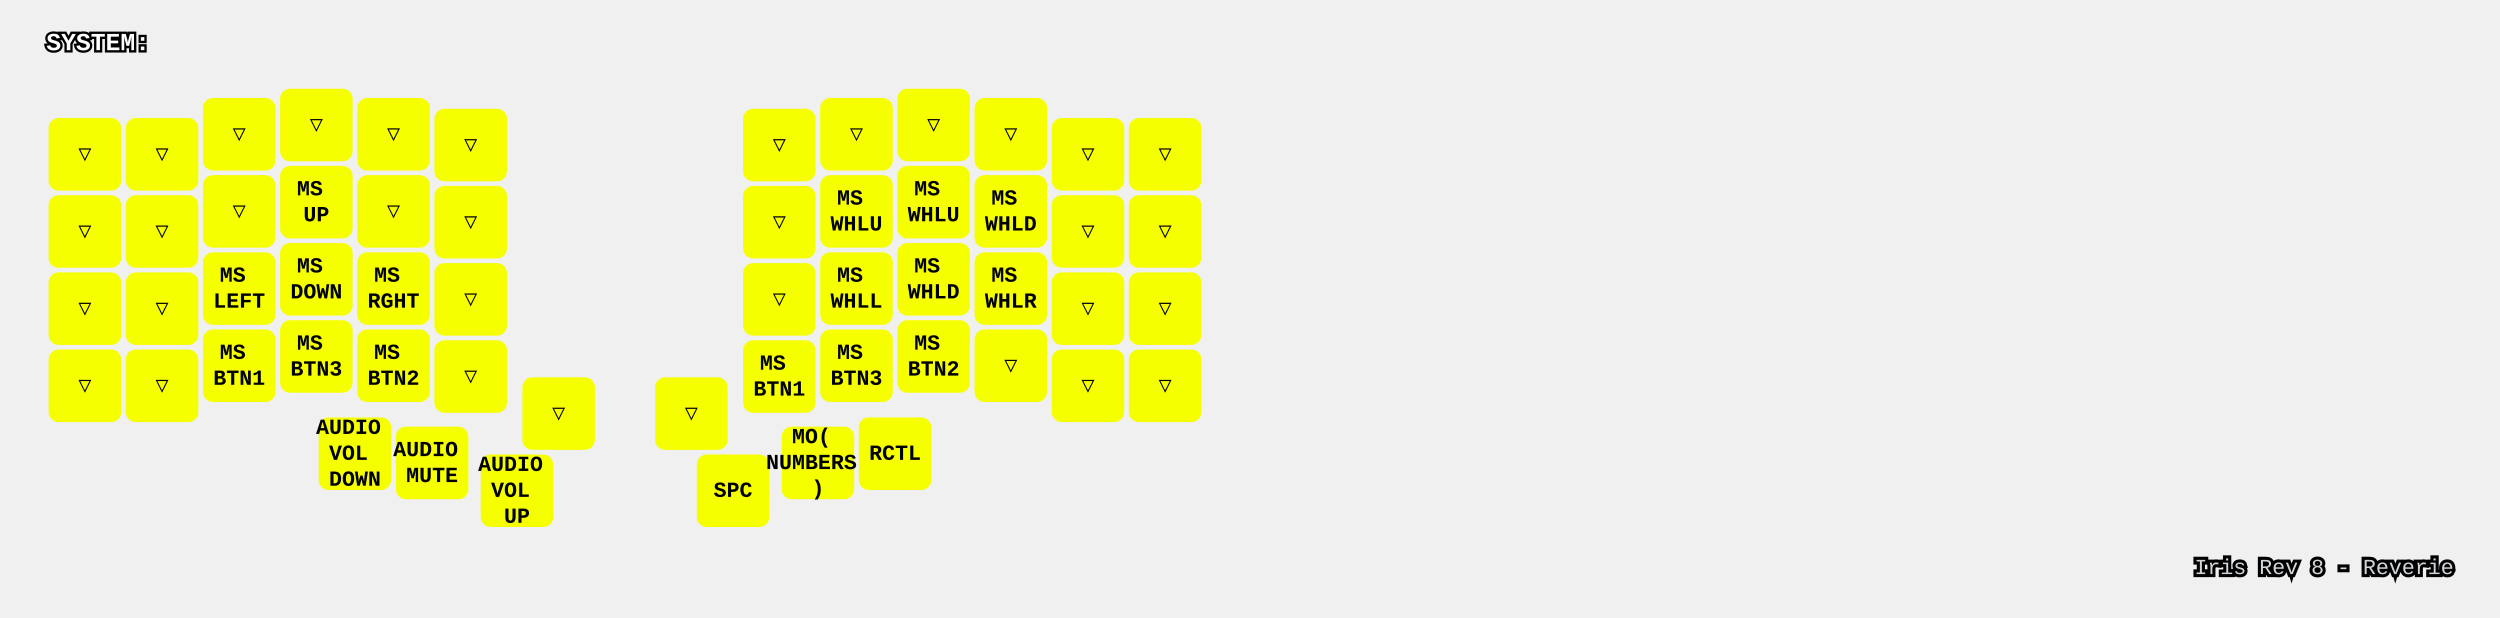
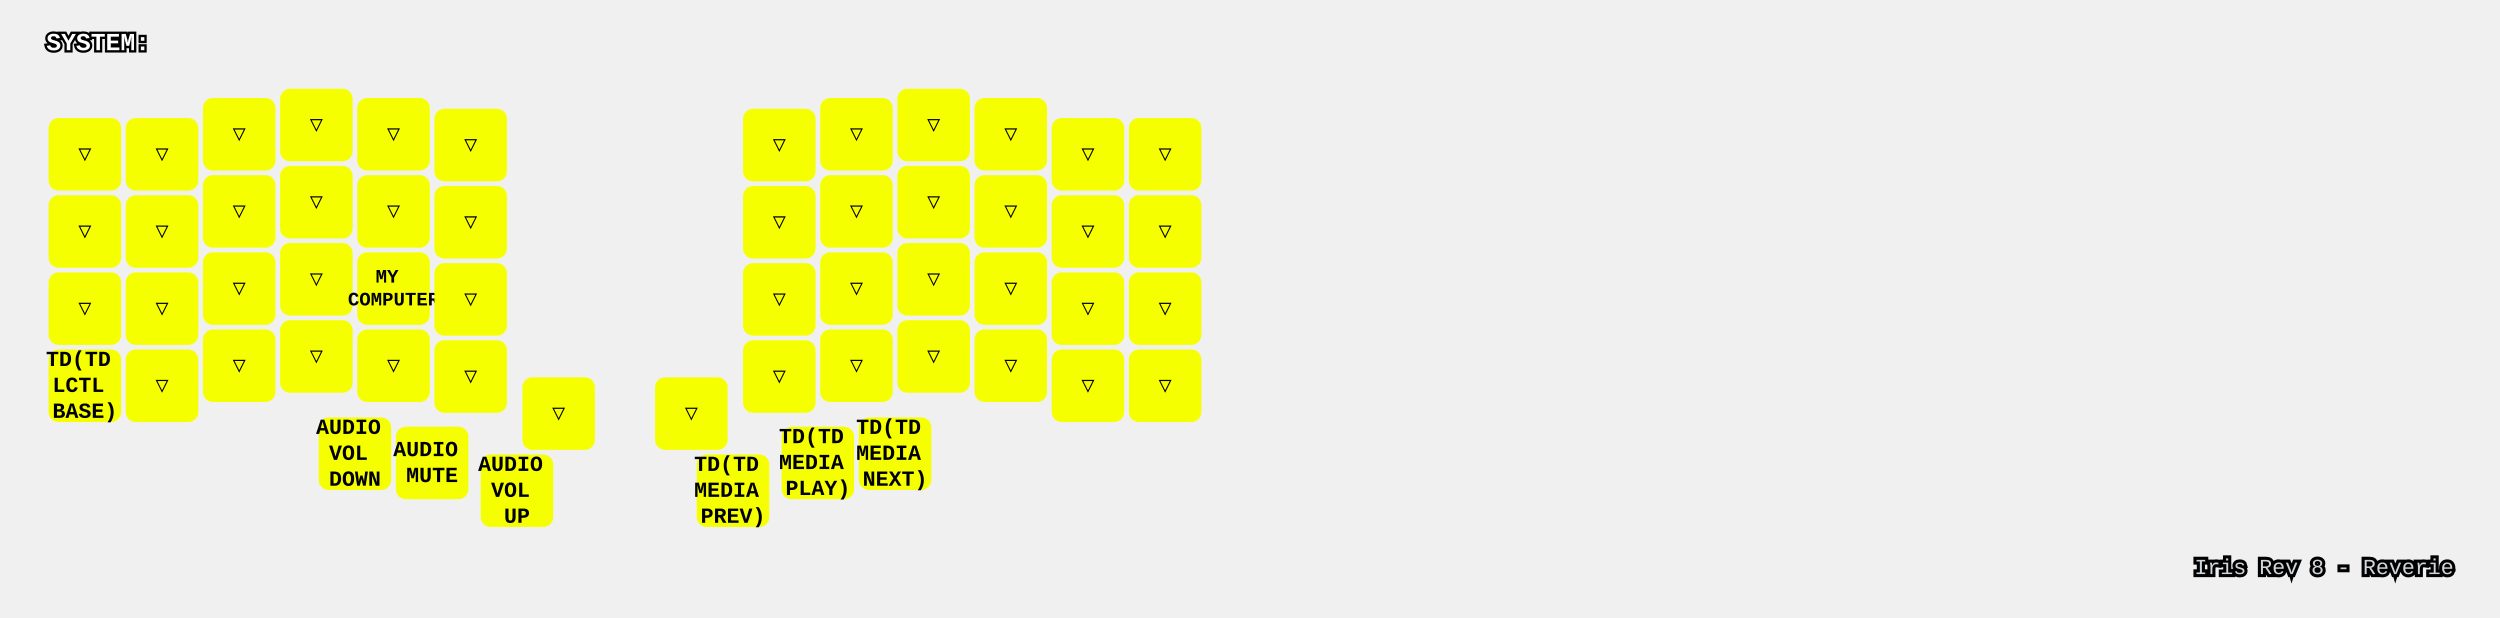
<svg xmlns="http://www.w3.org/2000/svg" width="1620" height="400" viewBox="0 0 1620 400" class="keymap">
  <style>/* inherit to force styles through use tags */
svg path {
    fill: inherit;
}

/* font and background color specifications */
svg.keymap {
    font-family: SFMono-Regular,Consolas,Liberation Mono,Menlo,monospace;
    font-size: 14px;
    font-kerning: normal;
    text-rendering: optimizeLegibility;
    fill: #24292e;
}

/* default key styling */
rect.key {
    fill: #f6f8fa;
}

rect.key, rect.combo {
    stroke: #c9cccf;
    stroke-width: 1;
}

/* default key side styling, only used is draw_key_sides is set */
rect.side {
    filter: brightness(90%);
}

/* color accent for combo boxes */
rect.combo, rect.combo-separate {
    fill: #cdf;
}

/* color accent for held keys */
rect.held, rect.combo.held {
    fill: #fdd;
}

/* color accent for ghost (optional) keys */
rect.ghost, rect.combo.ghost {
    stroke-dasharray: 4, 4;
    stroke-width: 2;
}

text {
    text-anchor: middle;
    dominant-baseline: middle;
}

/* styling for layer labels */
text.label {
    font-weight: bold;
    text-anchor: start;
    stroke: white;
    stroke-width: 4;
    paint-order: stroke;
}

/* styling for optional footer */
text.footer {
    text-anchor: end;
    dominant-baseline: auto;
    stroke: white;
    stroke-width: 4;
    paint-order: stroke;
}

/* styling for combo tap, and key non-tap label text */
text.combo, text.hold, text.shifted, text.left, text.right {
    font-size: 11px;
}

text.hold {
    text-anchor: middle;
    dominant-baseline: auto;
}

text.shifted {
    text-anchor: middle;
    dominant-baseline: hanging;
}

text.left {
    text-anchor: start;
}

text.right {
    text-anchor: end;
}

text.layer-activator {
    text-decoration: underline;
}

/* styling for hold/shifted label text in combo box */
text.combo.hold, text.combo.shifted, text.combo.left, text.combo.right {
    font-size: 8px;
}

/* lighter symbol for transparent keys */
text.trans {
    fill: #7b7e81;
}

/* styling for combo dendrons */
path.combo {
    stroke-width: 1;
    stroke: gray;
    fill: none;
}

/* Start Tabler Icons Cleanup */
/* cannot use height/width with glyphs */
.icon-tabler &gt; path {
    fill: inherit;
    stroke: inherit;
    stroke-width: 2;
}
/* hide tabler's default box */
.icon-tabler &gt; path[stroke="none"][fill="none"] {
    visibility: hidden;
}
/* End Tabler Icons Cleanup */

svg.keymap { fill: #d1d6db; }
rect.key { fill: #3f4750; }
rect.key, rect.combo { stroke: #60666c; }
rect.combo, rect.combo-separate { fill: #1f3d7a; }
rect.held, rect.combo.held { fill: #854747; }
text.label, text.footer { stroke: black; }
text.trans { fill: #7e8184; }
path.combo { stroke: #7f7f7f; }

svg.keymap g.layer-BASE rect.key { fill: #9300ff !important; stroke: #9300ff !important; } /* Star Platinum Purple */ 
svg.keymap g.layer-FUNCTION rect.key { fill: #0fee00 !important; stroke: #0fee00 !important; }  /* Squeeze Toy Alien */ 
svg.keymap g.layer-NUMBERS rect.key { fill: #2000ff !important; stroke: #2000ff !important; }  /* Blue Pencil */ 
svg.keymap g.layer-SYMBOLS rect.key { fill: #ff0000 !important; stroke: #ff0000 !important; } /* Red */ 
svg.keymap g.layer-SYSTEM rect.key { fill: #f6ff00 !important; stroke: #f6ff00 !important; } /* Busy Bee */
svg.keymap g.layer-GAMING rect.key { fill: #00fff4 !important; stroke: #00fff4 !important; } /* Turquoise Blue */ 
svg.keymap g.layer-MACRO rect.key { fill: #ff008e !important; stroke: #ff008e !important; } /* Pink Panther */

/* Make transparent keys have reduced opacity */
rect.ghost { 
  fill: #666666 !important; 
  opacity: 0.3 !important; 
}

/* Better contrast for text on colored backgrounds */
/* Add new layers here: svg.keymap g.layer-NEWLAYER text { fill: #000000; } */

/* Layer title styling - GitHub-friendly colors */
text.label {
  fill: #ffffff !important;
  font-weight: bold !important;
  font-size: 16px !important;
  font-family: Arial, sans-serif !important;
  stroke: #000000 !important;
  stroke-width: 3px !important;
  paint-order: stroke !important;
}

/* Key text styling by layer (excluding labels) */
svg.keymap g.layer-BASE text:not(.label),
svg.keymap g.layer-NUMBERS text:not(.label) {
  fill: #ffffff !important;
  font-weight: bold !important;
  font-size: 14px !important;
}
svg.keymap g.layer-FUNCTION text:not(.label),
svg.keymap g.layer-SYMBOLS text:not(.label),
svg.keymap g.layer-SYSTEM text:not(.label),
svg.keymap g.layer-GAMING text:not(.label),
svg.keymap g.layer-MACRO text:not(.label) {
  fill: #000000 !important;
  font-weight: bold !important;
  font-size: 14px !important;
}

/* Held/accent keys */
rect.held { 
  fill: #ff6b6b !important; 
  opacity: 0.8 !important; 
}

/* Combo styling */
rect.combo { 
  fill: #4ecdc4 !important; 
  opacity: 0.7 !important; 
}
</style>
  <g transform="translate(30, 0)" class="layer-SYSTEM">
    <text x="0" y="28" class="label" id="SYSTEM">SYSTEM:</text>
    <g transform="translate(0, 56)">
      <g transform="translate(25, 44)" class="key trans keypos-0">
        <rect rx="6" ry="6" x="-23" y="-23" width="46" height="46" class="key trans" />
        <text x="0" y="0" class="key trans tap">▽</text>
      </g>
      <g transform="translate(75, 44)" class="key trans keypos-1">
        <rect rx="6" ry="6" x="-23" y="-23" width="46" height="46" class="key trans" />
        <text x="0" y="0" class="key trans tap">▽</text>
      </g>
      <g transform="translate(125, 31)" class="key trans keypos-2">
        <rect rx="6" ry="6" x="-23" y="-23" width="46" height="46" class="key trans" />
        <text x="0" y="0" class="key trans tap">▽</text>
      </g>
      <g transform="translate(175, 25)" class="key trans keypos-3">
        <rect rx="6" ry="6" x="-23" y="-23" width="46" height="46" class="key trans" />
        <text x="0" y="0" class="key trans tap">▽</text>
      </g>
      <g transform="translate(225, 31)" class="key trans keypos-4">
        <rect rx="6" ry="6" x="-23" y="-23" width="46" height="46" class="key trans" />
        <text x="0" y="0" class="key trans tap">▽</text>
      </g>
      <g transform="translate(275, 38)" class="key trans keypos-5">
        <rect rx="6" ry="6" x="-23" y="-23" width="46" height="46" class="key trans" />
        <text x="0" y="0" class="key trans tap">▽</text>
      </g>
      <g transform="translate(475, 38)" class="key trans keypos-6">
        <rect rx="6" ry="6" x="-23" y="-23" width="46" height="46" class="key trans" />
        <text x="0" y="0" class="key trans tap">▽</text>
      </g>
      <g transform="translate(525, 31)" class="key trans keypos-7">
        <rect rx="6" ry="6" x="-23" y="-23" width="46" height="46" class="key trans" />
        <text x="0" y="0" class="key trans tap">▽</text>
      </g>
      <g transform="translate(575, 25)" class="key trans keypos-8">
        <rect rx="6" ry="6" x="-23" y="-23" width="46" height="46" class="key trans" />
        <text x="0" y="0" class="key trans tap">▽</text>
      </g>
      <g transform="translate(625, 31)" class="key trans keypos-9">
        <rect rx="6" ry="6" x="-23" y="-23" width="46" height="46" class="key trans" />
        <text x="0" y="0" class="key trans tap">▽</text>
      </g>
      <g transform="translate(675, 44)" class="key trans keypos-10">
        <rect rx="6" ry="6" x="-23" y="-23" width="46" height="46" class="key trans" />
        <text x="0" y="0" class="key trans tap">▽</text>
      </g>
      <g transform="translate(725, 44)" class="key trans keypos-11">
        <rect rx="6" ry="6" x="-23" y="-23" width="46" height="46" class="key trans" />
        <text x="0" y="0" class="key trans tap">▽</text>
      </g>
      <g transform="translate(25, 94)" class="key trans keypos-12">
        <rect rx="6" ry="6" x="-23" y="-23" width="46" height="46" class="key trans" />
        <text x="0" y="0" class="key trans tap">▽</text>
      </g>
      <g transform="translate(75, 94)" class="key trans keypos-13">
        <rect rx="6" ry="6" x="-23" y="-23" width="46" height="46" class="key trans" />
        <text x="0" y="0" class="key trans tap">▽</text>
      </g>
      <g transform="translate(125, 81)" class="key trans keypos-14">
        <rect rx="6" ry="6" x="-23" y="-23" width="46" height="46" class="key trans" />
        <text x="0" y="0" class="key trans tap">▽</text>
      </g>
-       <g transform="translate(175, 75)" class="key keypos-15">
-         <rect rx="6" ry="6" x="-23" y="-23" width="46" height="46" class="key" />
-         <text x="0" y="0" class="key tap">
-           <tspan x="0" dy="-0.6em">MS</tspan>
-           <tspan x="0" dy="1.2em">UP</tspan>
-         </text>
+       <g transform="translate(175, 75)" class="key trans keypos-15">
+         <rect rx="6" ry="6" x="-23" y="-23" width="46" height="46" class="key trans" />
+         <text x="0" y="0" class="key trans tap">▽</text>
      </g>
      <g transform="translate(225, 81)" class="key trans keypos-16">
        <rect rx="6" ry="6" x="-23" y="-23" width="46" height="46" class="key trans" />
        <text x="0" y="0" class="key trans tap">▽</text>
      </g>
      <g transform="translate(275, 88)" class="key trans keypos-17">
        <rect rx="6" ry="6" x="-23" y="-23" width="46" height="46" class="key trans" />
        <text x="0" y="0" class="key trans tap">▽</text>
      </g>
      <g transform="translate(475, 88)" class="key trans keypos-18">
        <rect rx="6" ry="6" x="-23" y="-23" width="46" height="46" class="key trans" />
        <text x="0" y="0" class="key trans tap">▽</text>
      </g>
-       <g transform="translate(525, 81)" class="key keypos-19">
-         <rect rx="6" ry="6" x="-23" y="-23" width="46" height="46" class="key" />
-         <text x="0" y="0" class="key tap">
-           <tspan x="0" dy="-0.6em">MS</tspan>
-           <tspan x="0" dy="1.2em">WHLU</tspan>
-         </text>
-       </g>
-       <g transform="translate(575, 75)" class="key keypos-20">
-         <rect rx="6" ry="6" x="-23" y="-23" width="46" height="46" class="key" />
-         <text x="0" y="0" class="key tap">
-           <tspan x="0" dy="-0.6em">MS</tspan>
-           <tspan x="0" dy="1.2em">WHLU</tspan>
-         </text>
-       </g>
-       <g transform="translate(625, 81)" class="key keypos-21">
-         <rect rx="6" ry="6" x="-23" y="-23" width="46" height="46" class="key" />
-         <text x="0" y="0" class="key tap">
-           <tspan x="0" dy="-0.6em">MS</tspan>
-           <tspan x="0" dy="1.2em">WHLD</tspan>
-         </text>
+       <g transform="translate(525, 81)" class="key trans keypos-19">
+         <rect rx="6" ry="6" x="-23" y="-23" width="46" height="46" class="key trans" />
+         <text x="0" y="0" class="key trans tap">▽</text>
+       </g>
+       <g transform="translate(575, 75)" class="key trans keypos-20">
+         <rect rx="6" ry="6" x="-23" y="-23" width="46" height="46" class="key trans" />
+         <text x="0" y="0" class="key trans tap">▽</text>
+       </g>
+       <g transform="translate(625, 81)" class="key trans keypos-21">
+         <rect rx="6" ry="6" x="-23" y="-23" width="46" height="46" class="key trans" />
+         <text x="0" y="0" class="key trans tap">▽</text>
      </g>
      <g transform="translate(675, 94)" class="key trans keypos-22">
        <rect rx="6" ry="6" x="-23" y="-23" width="46" height="46" class="key trans" />
        <text x="0" y="0" class="key trans tap">▽</text>
      </g>
      <g transform="translate(725, 94)" class="key trans keypos-23">
        <rect rx="6" ry="6" x="-23" y="-23" width="46" height="46" class="key trans" />
        <text x="0" y="0" class="key trans tap">▽</text>
      </g>
      <g transform="translate(25, 144)" class="key trans keypos-24">
        <rect rx="6" ry="6" x="-23" y="-23" width="46" height="46" class="key trans" />
        <text x="0" y="0" class="key trans tap">▽</text>
      </g>
      <g transform="translate(75, 144)" class="key trans keypos-25">
        <rect rx="6" ry="6" x="-23" y="-23" width="46" height="46" class="key trans" />
        <text x="0" y="0" class="key trans tap">▽</text>
      </g>
-       <g transform="translate(125, 131)" class="key keypos-26">
-         <rect rx="6" ry="6" x="-23" y="-23" width="46" height="46" class="key" />
-         <text x="0" y="0" class="key tap">
-           <tspan x="0" dy="-0.6em">MS</tspan>
-           <tspan x="0" dy="1.2em">LEFT</tspan>
-         </text>
-       </g>
-       <g transform="translate(175, 125)" class="key keypos-27">
-         <rect rx="6" ry="6" x="-23" y="-23" width="46" height="46" class="key" />
-         <text x="0" y="0" class="key tap">
-           <tspan x="0" dy="-0.6em">MS</tspan>
-           <tspan x="0" dy="1.2em">DOWN</tspan>
-         </text>
+       <g transform="translate(125, 131)" class="key trans keypos-26">
+         <rect rx="6" ry="6" x="-23" y="-23" width="46" height="46" class="key trans" />
+         <text x="0" y="0" class="key trans tap">▽</text>
+       </g>
+       <g transform="translate(175, 125)" class="key trans keypos-27">
+         <rect rx="6" ry="6" x="-23" y="-23" width="46" height="46" class="key trans" />
+         <text x="0" y="0" class="key trans tap">▽</text>
      </g>
      <g transform="translate(225, 131)" class="key keypos-28">
        <rect rx="6" ry="6" x="-23" y="-23" width="46" height="46" class="key" />
        <text x="0" y="0" class="key tap">
-           <tspan x="0" dy="-0.6em">MS</tspan>
-           <tspan x="0" dy="1.2em">RGHT</tspan>
+           <tspan x="0" dy="-0.6em" style="font-size: 88%">MY</tspan>
+           <tspan x="0" dy="1.2em" style="font-size: 88%">COMPUTER</tspan>
        </text>
      </g>
      <g transform="translate(275, 138)" class="key trans keypos-29">
        <rect rx="6" ry="6" x="-23" y="-23" width="46" height="46" class="key trans" />
        <text x="0" y="0" class="key trans tap">▽</text>
      </g>
      <g transform="translate(475, 138)" class="key trans keypos-30">
        <rect rx="6" ry="6" x="-23" y="-23" width="46" height="46" class="key trans" />
        <text x="0" y="0" class="key trans tap">▽</text>
      </g>
-       <g transform="translate(525, 131)" class="key keypos-31">
-         <rect rx="6" ry="6" x="-23" y="-23" width="46" height="46" class="key" />
-         <text x="0" y="0" class="key tap">
-           <tspan x="0" dy="-0.6em">MS</tspan>
-           <tspan x="0" dy="1.2em">WHLL</tspan>
-         </text>
-       </g>
-       <g transform="translate(575, 125)" class="key keypos-32">
-         <rect rx="6" ry="6" x="-23" y="-23" width="46" height="46" class="key" />
-         <text x="0" y="0" class="key tap">
-           <tspan x="0" dy="-0.6em">MS</tspan>
-           <tspan x="0" dy="1.2em">WHLD</tspan>
-         </text>
-       </g>
-       <g transform="translate(625, 131)" class="key keypos-33">
-         <rect rx="6" ry="6" x="-23" y="-23" width="46" height="46" class="key" />
-         <text x="0" y="0" class="key tap">
-           <tspan x="0" dy="-0.6em">MS</tspan>
-           <tspan x="0" dy="1.2em">WHLR</tspan>
-         </text>
+       <g transform="translate(525, 131)" class="key trans keypos-31">
+         <rect rx="6" ry="6" x="-23" y="-23" width="46" height="46" class="key trans" />
+         <text x="0" y="0" class="key trans tap">▽</text>
+       </g>
+       <g transform="translate(575, 125)" class="key trans keypos-32">
+         <rect rx="6" ry="6" x="-23" y="-23" width="46" height="46" class="key trans" />
+         <text x="0" y="0" class="key trans tap">▽</text>
+       </g>
+       <g transform="translate(625, 131)" class="key trans keypos-33">
+         <rect rx="6" ry="6" x="-23" y="-23" width="46" height="46" class="key trans" />
+         <text x="0" y="0" class="key trans tap">▽</text>
      </g>
      <g transform="translate(675, 144)" class="key trans keypos-34">
        <rect rx="6" ry="6" x="-23" y="-23" width="46" height="46" class="key trans" />
        <text x="0" y="0" class="key trans tap">▽</text>
      </g>
      <g transform="translate(725, 144)" class="key trans keypos-35">
        <rect rx="6" ry="6" x="-23" y="-23" width="46" height="46" class="key trans" />
        <text x="0" y="0" class="key trans tap">▽</text>
      </g>
-       <g transform="translate(25, 194)" class="key trans keypos-36">
-         <rect rx="6" ry="6" x="-23" y="-23" width="46" height="46" class="key trans" />
-         <text x="0" y="0" class="key trans tap">▽</text>
+       <g transform="translate(25, 194)" class="key keypos-36">
+         <rect rx="6" ry="6" x="-23" y="-23" width="46" height="46" class="key" />
+         <text x="0" y="0" class="key tap">
+           <tspan x="0" dy="-1.2em">TD(TD</tspan>
+           <tspan x="0" dy="1.2em">LCTL</tspan>
+           <tspan x="0" dy="1.2em">BASE)</tspan>
+         </text>
      </g>
      <g transform="translate(75, 194)" class="key trans keypos-37">
        <rect rx="6" ry="6" x="-23" y="-23" width="46" height="46" class="key trans" />
        <text x="0" y="0" class="key trans tap">▽</text>
      </g>
-       <g transform="translate(125, 181)" class="key keypos-38">
-         <rect rx="6" ry="6" x="-23" y="-23" width="46" height="46" class="key" />
-         <text x="0" y="0" class="key tap">
-           <tspan x="0" dy="-0.6em">MS</tspan>
-           <tspan x="0" dy="1.2em">BTN1</tspan>
-         </text>
-       </g>
-       <g transform="translate(175, 175)" class="key keypos-39">
-         <rect rx="6" ry="6" x="-23" y="-23" width="46" height="46" class="key" />
-         <text x="0" y="0" class="key tap">
-           <tspan x="0" dy="-0.6em">MS</tspan>
-           <tspan x="0" dy="1.2em">BTN3</tspan>
-         </text>
-       </g>
-       <g transform="translate(225, 181)" class="key keypos-40">
-         <rect rx="6" ry="6" x="-23" y="-23" width="46" height="46" class="key" />
-         <text x="0" y="0" class="key tap">
-           <tspan x="0" dy="-0.6em">MS</tspan>
-           <tspan x="0" dy="1.2em">BTN2</tspan>
-         </text>
+       <g transform="translate(125, 181)" class="key trans keypos-38">
+         <rect rx="6" ry="6" x="-23" y="-23" width="46" height="46" class="key trans" />
+         <text x="0" y="0" class="key trans tap">▽</text>
+       </g>
+       <g transform="translate(175, 175)" class="key trans keypos-39">
+         <rect rx="6" ry="6" x="-23" y="-23" width="46" height="46" class="key trans" />
+         <text x="0" y="0" class="key trans tap">▽</text>
+       </g>
+       <g transform="translate(225, 181)" class="key trans keypos-40">
+         <rect rx="6" ry="6" x="-23" y="-23" width="46" height="46" class="key trans" />
+         <text x="0" y="0" class="key trans tap">▽</text>
      </g>
      <g transform="translate(275, 188)" class="key trans keypos-41">
        <rect rx="6" ry="6" x="-23" y="-23" width="46" height="46" class="key trans" />
        <text x="0" y="0" class="key trans tap">▽</text>
      </g>
      <g transform="translate(332, 212)" class="key trans keypos-42">
        <rect rx="6" ry="6" x="-23" y="-23" width="46" height="46" class="key trans" />
        <text x="0" y="0" class="key trans tap">▽</text>
      </g>
      <g transform="translate(418, 212)" class="key trans keypos-43">
        <rect rx="6" ry="6" x="-23" y="-23" width="46" height="46" class="key trans" />
        <text x="0" y="0" class="key trans tap">▽</text>
      </g>
-       <g transform="translate(475, 188)" class="key keypos-44">
-         <rect rx="6" ry="6" x="-23" y="-23" width="46" height="46" class="key" />
-         <text x="0" y="0" class="key tap">
-           <tspan x="0" dy="-0.6em">MS</tspan>
-           <tspan x="0" dy="1.2em">BTN1</tspan>
-         </text>
-       </g>
-       <g transform="translate(525, 181)" class="key keypos-45">
-         <rect rx="6" ry="6" x="-23" y="-23" width="46" height="46" class="key" />
-         <text x="0" y="0" class="key tap">
-           <tspan x="0" dy="-0.6em">MS</tspan>
-           <tspan x="0" dy="1.2em">BTN3</tspan>
-         </text>
-       </g>
-       <g transform="translate(575, 175)" class="key keypos-46">
-         <rect rx="6" ry="6" x="-23" y="-23" width="46" height="46" class="key" />
-         <text x="0" y="0" class="key tap">
-           <tspan x="0" dy="-0.6em">MS</tspan>
-           <tspan x="0" dy="1.2em">BTN2</tspan>
-         </text>
+       <g transform="translate(475, 188)" class="key trans keypos-44">
+         <rect rx="6" ry="6" x="-23" y="-23" width="46" height="46" class="key trans" />
+         <text x="0" y="0" class="key trans tap">▽</text>
+       </g>
+       <g transform="translate(525, 181)" class="key trans keypos-45">
+         <rect rx="6" ry="6" x="-23" y="-23" width="46" height="46" class="key trans" />
+         <text x="0" y="0" class="key trans tap">▽</text>
+       </g>
+       <g transform="translate(575, 175)" class="key trans keypos-46">
+         <rect rx="6" ry="6" x="-23" y="-23" width="46" height="46" class="key trans" />
+         <text x="0" y="0" class="key trans tap">▽</text>
      </g>
      <g transform="translate(625, 181)" class="key trans keypos-47">
        <rect rx="6" ry="6" x="-23" y="-23" width="46" height="46" class="key trans" />
        <text x="0" y="0" class="key trans tap">▽</text>
      </g>
      <g transform="translate(675, 194)" class="key trans keypos-48">
        <rect rx="6" ry="6" x="-23" y="-23" width="46" height="46" class="key trans" />
        <text x="0" y="0" class="key trans tap">▽</text>
      </g>
      <g transform="translate(725, 194)" class="key trans keypos-49">
        <rect rx="6" ry="6" x="-23" y="-23" width="46" height="46" class="key trans" />
        <text x="0" y="0" class="key trans tap">▽</text>
      </g>
      <g transform="translate(200, 238)" class="key keypos-50">
        <rect rx="6" ry="6" x="-23" y="-23" width="46" height="46" class="key" />
        <text x="0" y="0" class="key tap">
          <tspan x="0" dy="-1.2em">AUDIO</tspan>
          <tspan x="0" dy="1.2em">VOL</tspan>
          <tspan x="0" dy="1.2em">DOWN</tspan>
        </text>
      </g>
      <g transform="translate(250, 244)" class="key keypos-51">
        <rect rx="6" ry="6" x="-23" y="-23" width="46" height="46" class="key" />
        <text x="0" y="0" class="key tap">
          <tspan x="0" dy="-0.6em">AUDIO</tspan>
          <tspan x="0" dy="1.2em">MUTE</tspan>
        </text>
      </g>
      <g transform="translate(305, 262)" class="key keypos-52">
        <rect rx="6" ry="6" x="-23" y="-23" width="46" height="46" class="key" />
        <text x="0" y="0" class="key tap">
          <tspan x="0" dy="-1.2em">AUDIO</tspan>
          <tspan x="0" dy="1.2em">VOL</tspan>
          <tspan x="0" dy="1.2em">UP</tspan>
        </text>
      </g>
      <g transform="translate(445, 262)" class="key keypos-53">
        <rect rx="6" ry="6" x="-23" y="-23" width="46" height="46" class="key" />
-         <text x="0" y="0" class="key tap">SPC</text>
+         <text x="0" y="0" class="key tap">
+           <tspan x="0" dy="-1.2em">TD(TD</tspan>
+           <tspan x="0" dy="1.2em">MEDIA</tspan>
+           <tspan x="0" dy="1.2em">PREV)</tspan>
+         </text>
      </g>
      <g transform="translate(500, 244)" class="key keypos-54">
        <rect rx="6" ry="6" x="-23" y="-23" width="46" height="46" class="key" />
        <text x="0" y="0" class="key tap">
-           <tspan x="0" dy="-1.2em">MO(</tspan>
-           <tspan x="0" dy="1.2em">NUMBERS</tspan>
-           <tspan x="0" dy="1.2em">)</tspan>
+           <tspan x="0" dy="-1.2em">TD(TD</tspan>
+           <tspan x="0" dy="1.2em">MEDIA</tspan>
+           <tspan x="0" dy="1.2em">PLAY)</tspan>
        </text>
      </g>
      <g transform="translate(550, 238)" class="key keypos-55">
        <rect rx="6" ry="6" x="-23" y="-23" width="46" height="46" class="key" />
-         <text x="0" y="0" class="key tap">RCTL</text>
+         <text x="0" y="0" class="key tap">
+           <tspan x="0" dy="-1.2em">TD(TD</tspan>
+           <tspan x="0" dy="1.2em">MEDIA</tspan>
+           <tspan x="0" dy="1.2em">NEXT)</tspan>
+         </text>
      </g>
    </g>
  </g>
  <text x="1590.0" y="372.0" class="footer">Iris Rev 8 - Reverie</text>
</svg>
